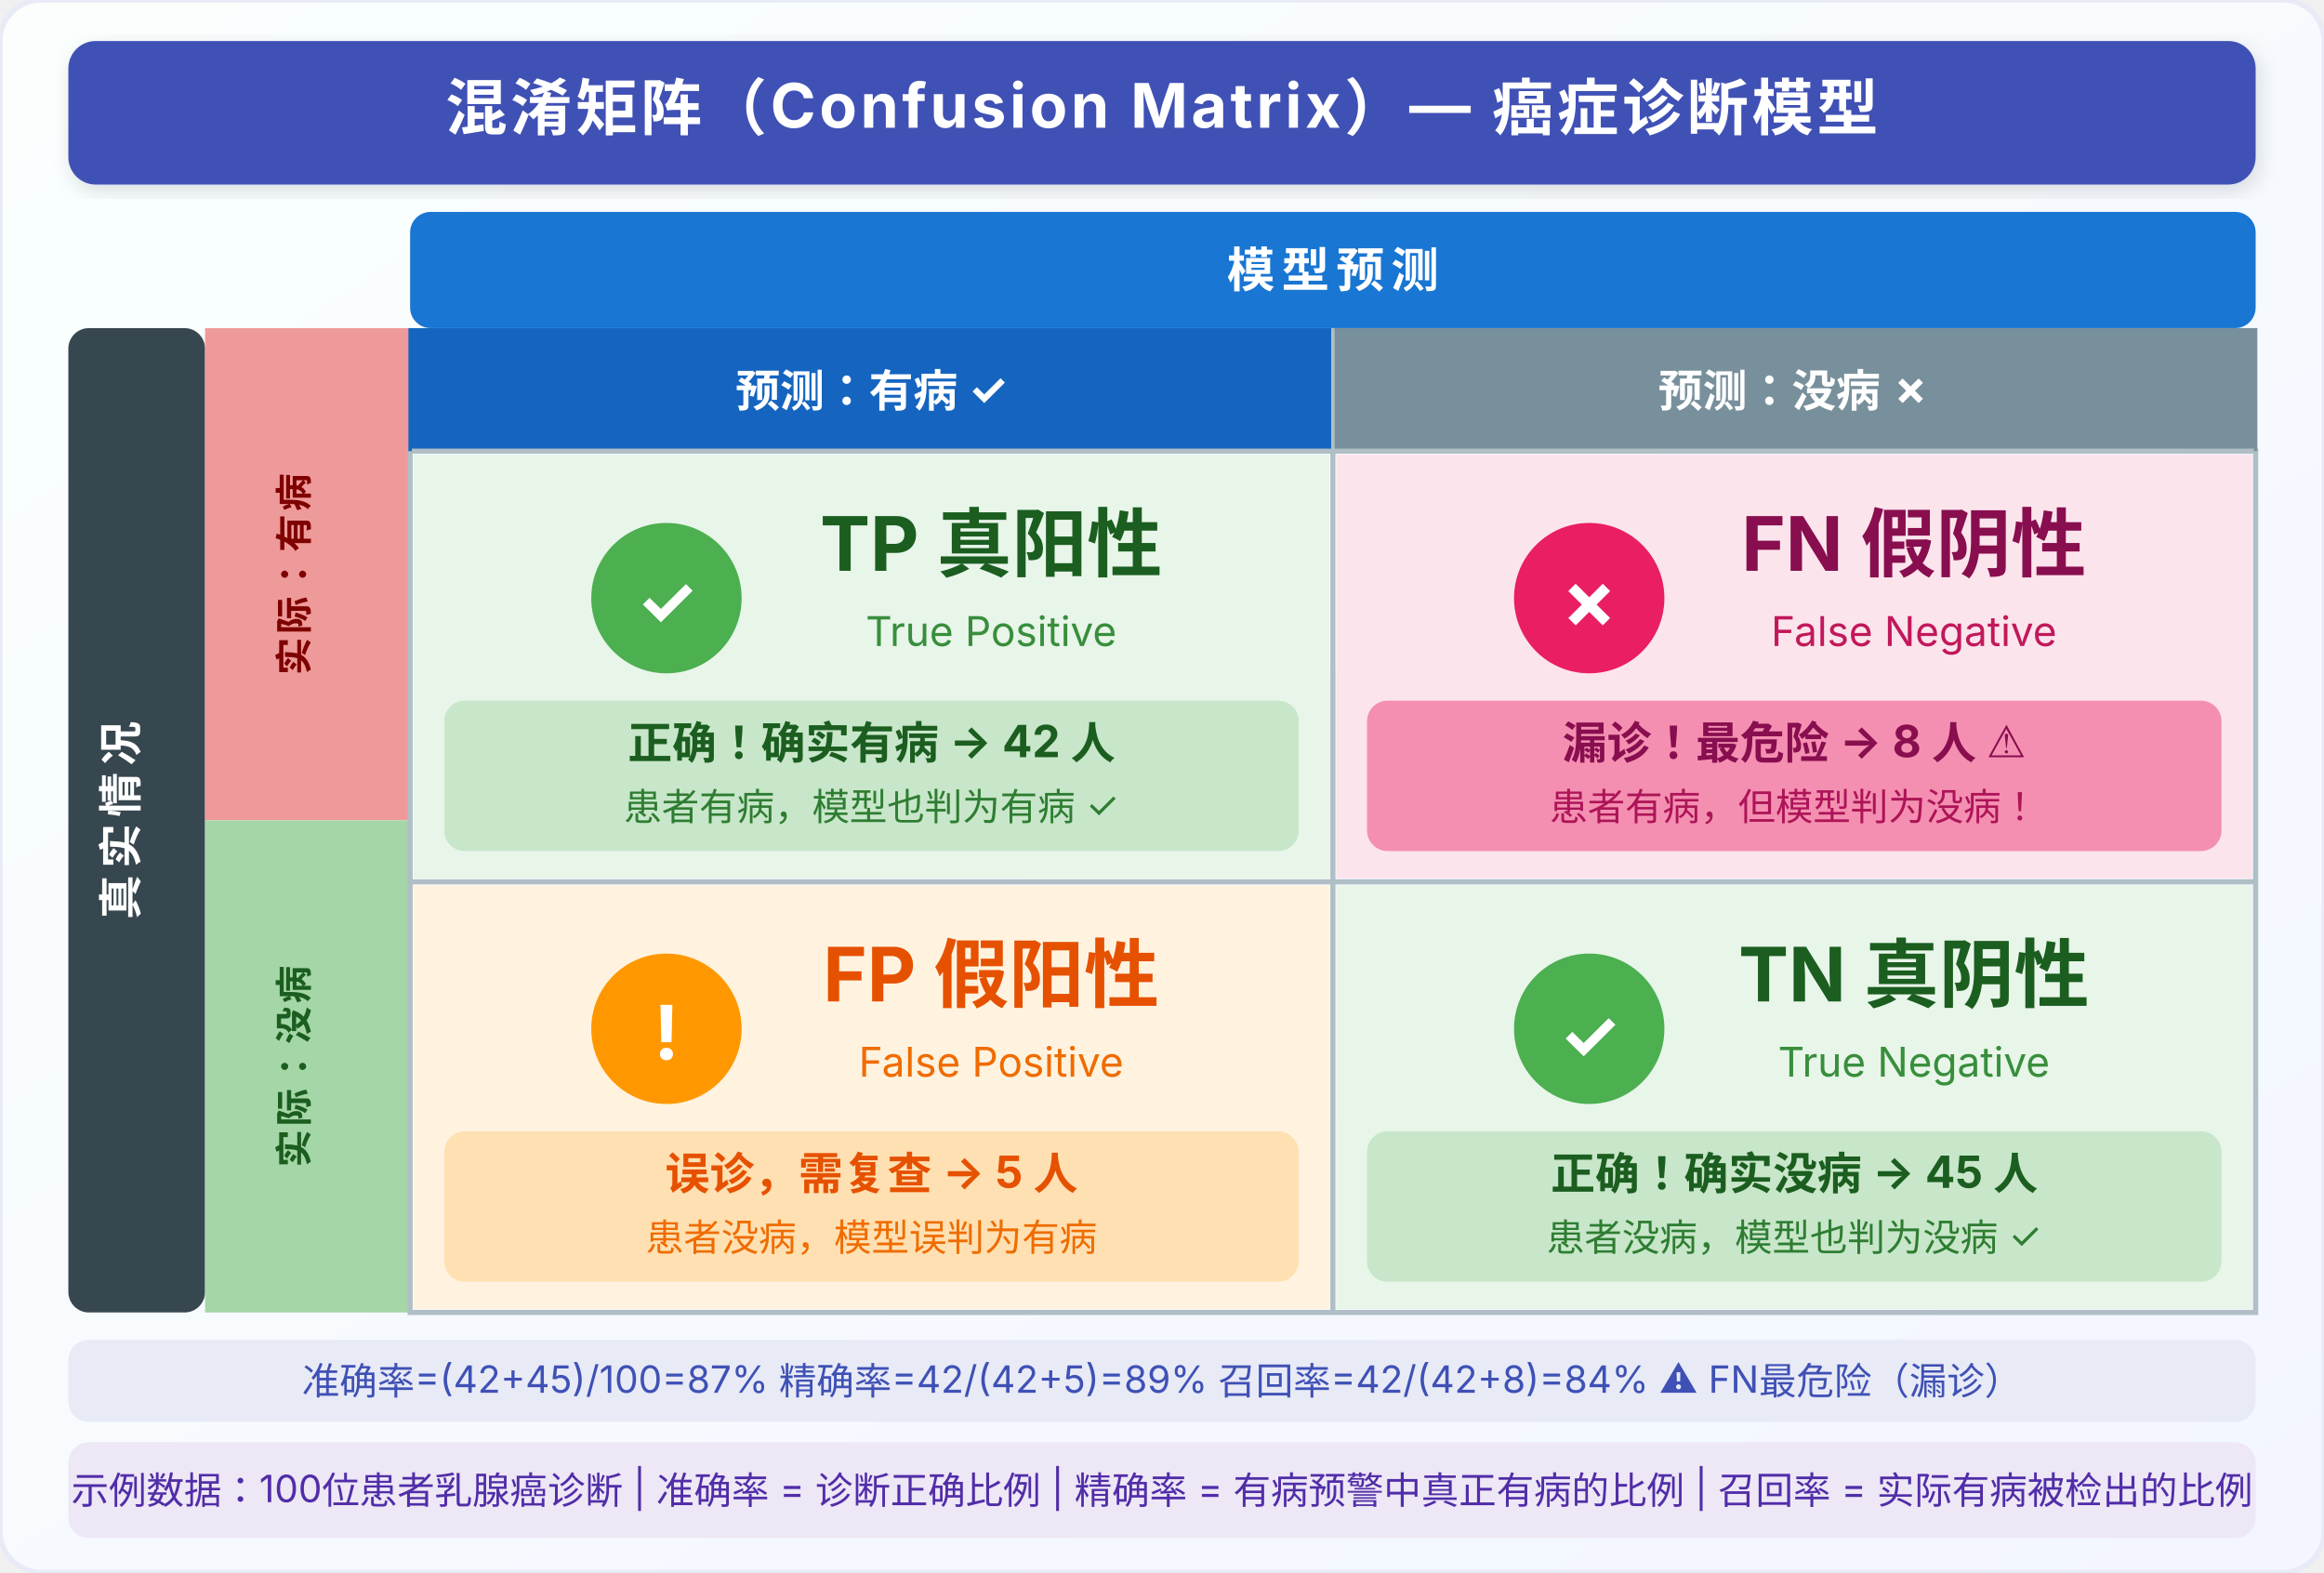
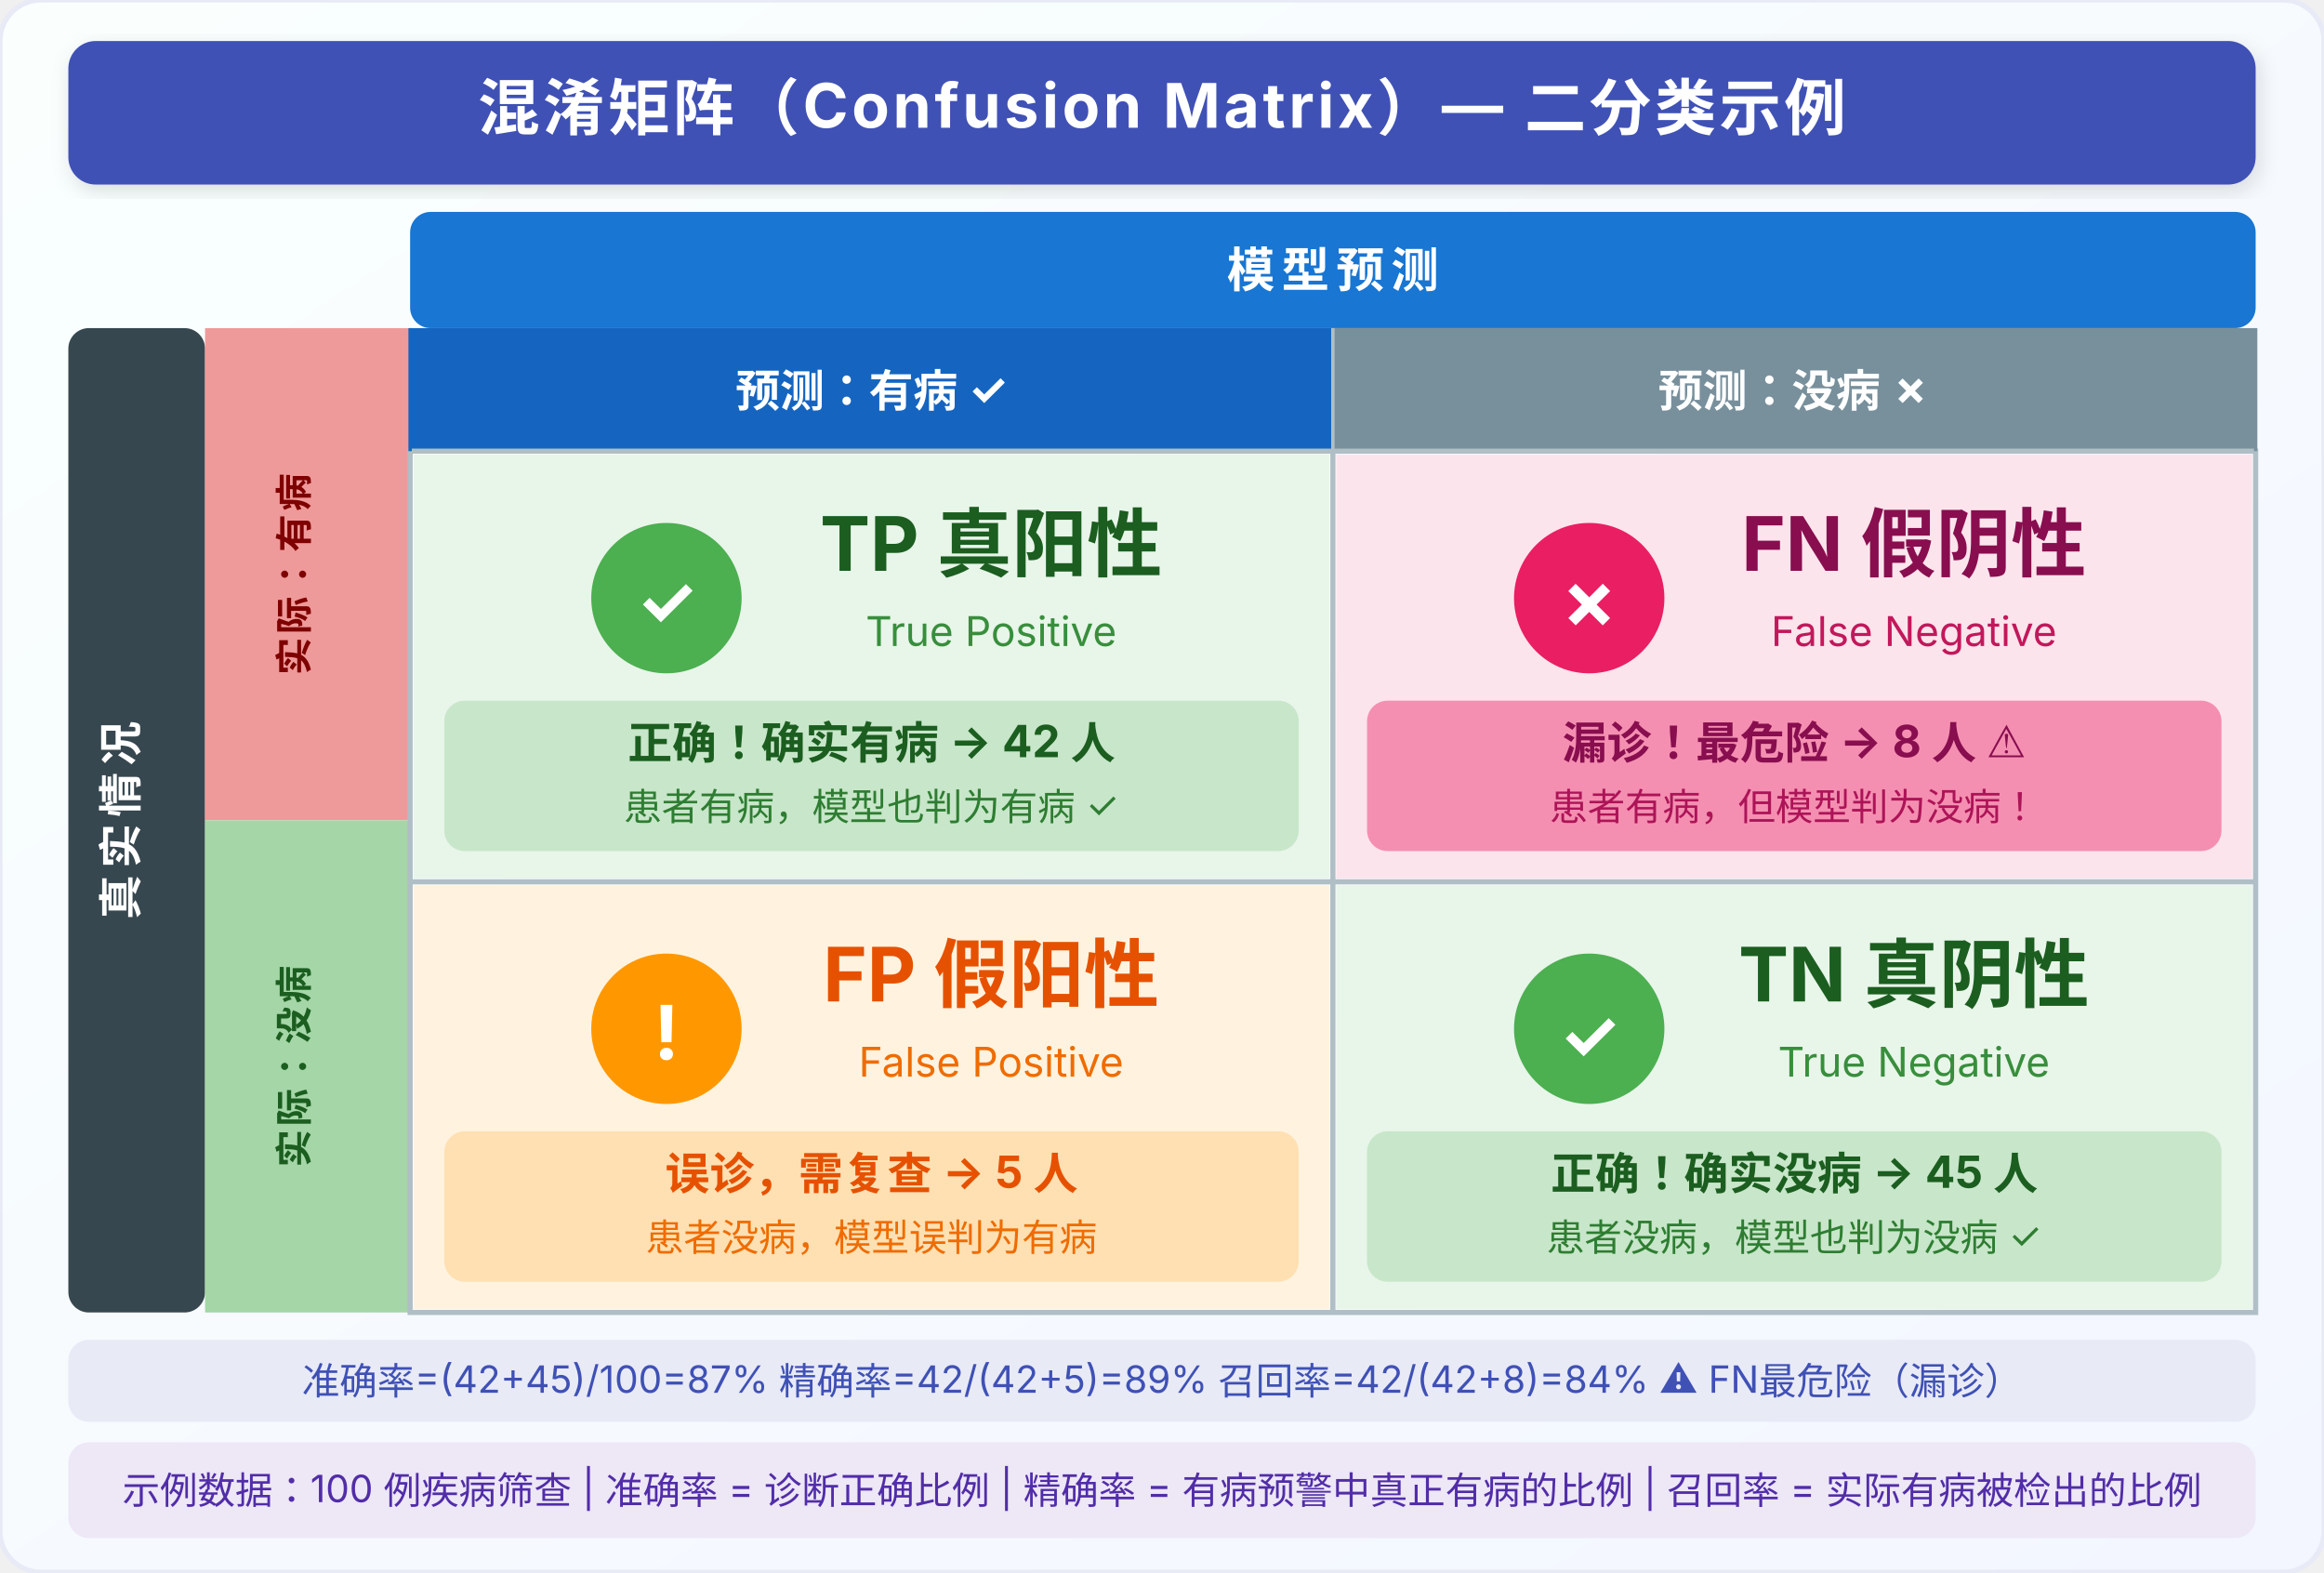
<svg xmlns="http://www.w3.org/2000/svg" width="680" height="460" font-family="system-ui, -apple-system, sans-serif">
  <defs>
    <linearGradient id="bgGrad" x1="0%" y1="0%" x2="100%" y2="100%">
      <stop offset="0%" style="stop-color:#fafffe;stop-opacity:1" />
      <stop offset="100%" style="stop-color:#f3f6ff;stop-opacity:1" />
    </linearGradient>
    <filter id="shadow">
      <feDropShadow dx="1" dy="2" stdDeviation="3" flood-color="#00000020" />
    </filter>
  </defs>
  <rect width="680" height="460" rx="12" fill="url(#bgGrad)" />
  <rect width="680" height="460" rx="12" fill="none" stroke="#E8EAF6" stroke-width="1.5" />
  <rect x="20" y="12" width="640" height="42" rx="8" fill="#3F51B5" filter="url(#shadow)" />
-   <text x="340" y="38" text-anchor="middle" font-size="18" font-weight="bold" fill="white" letter-spacing="1">混淆矩阵（Confusion Matrix）— 癌症诊断模型</text>
+   <text x="340" y="38" text-anchor="middle" font-size="18" font-weight="bold" fill="white" letter-spacing="1">混淆矩阵（Confusion Matrix）— 二分类示例</text>
  <rect x="120" y="62" width="540" height="34" rx="6" fill="#1976D2" />
  <text x="390" y="84" text-anchor="middle" font-size="14" font-weight="bold" fill="white" letter-spacing="2">模型预测</text>
  <rect x="120" y="96" width="270" height="36" rx="0" fill="#1565C0" />
  <text x="255" y="119" text-anchor="middle" font-size="13" font-weight="bold" fill="white">预测：有病 ✓</text>
  <rect x="390" y="96" width="270" height="36" rx="0" fill="#78909C" />
  <text x="525" y="119" text-anchor="middle" font-size="13" font-weight="bold" fill="white">预测：没病 ✗</text>
  <rect x="20" y="96" width="40" height="288" rx="6" fill="#37474F" />
  <text x="40" y="240" text-anchor="middle" font-size="13" font-weight="bold" fill="white" transform="rotate(-90, 40, 240)" letter-spacing="2">真实情况</text>
  <rect x="60" y="96" width="60" height="144" rx="0" fill="#EF9A9A" />
  <text x="90" y="168" text-anchor="middle" font-size="11" font-weight="bold" fill="#7F0000" transform="rotate(-90, 90, 168)" letter-spacing="1">实际：有病</text>
  <rect x="60" y="240" width="60" height="144" rx="0" fill="#A5D6A7" />
  <text x="90" y="312" text-anchor="middle" font-size="11" font-weight="bold" fill="#1B5E20" transform="rotate(-90, 90, 312)" letter-spacing="1">实际：没病</text>
  <rect x="120" y="132" width="540" height="252" rx="0" fill="none" stroke="#B0BEC5" stroke-width="1.5" />
  <line x1="390" y1="132" x2="390" y2="384" stroke="#B0BEC5" stroke-width="1.5" />
  <line x1="120" y1="258" x2="660" y2="258" stroke="#B0BEC5" stroke-width="1.5" />
  <line x1="120" y1="132" x2="120" y2="96" stroke="#1565C0" stroke-width="1" />
  <line x1="390" y1="132" x2="390" y2="96" stroke="#B0BEC5" stroke-width="1" />
  <line x1="660" y1="132" x2="660" y2="96" stroke="#78909C" stroke-width="1" />
  <rect x="121" y="133" width="268" height="124" rx="0" fill="#E8F5E9" />
  <circle cx="195" cy="175" r="22" fill="#4CAF50" />
  <text x="195" y="183" text-anchor="middle" font-size="20" fill="white" font-weight="bold">✓</text>
  <text x="290" y="167" text-anchor="middle" font-size="22" font-weight="bold" fill="#1B5E20">TP  真阳性</text>
  <text x="290" y="189" text-anchor="middle" font-size="12" fill="#388E3C">True Positive</text>
  <rect x="130" y="205" width="250" height="44" rx="6" fill="#C8E6C9" />
  <text x="255" y="222" text-anchor="middle" font-size="13" font-weight="bold" fill="#1B5E20">正确！确实有病 → 42 人</text>
  <text x="255" y="240" text-anchor="middle" font-size="11" fill="#2E7D32">患者有病，模型也判为有病 ✓</text>
  <rect x="391" y="133" width="268" height="124" rx="0" fill="#FCE4EC" />
  <circle cx="465" cy="175" r="22" fill="#E91E63" />
  <text x="465" y="184" text-anchor="middle" font-size="22" fill="white" font-weight="bold">✗</text>
  <text x="560" y="167" text-anchor="middle" font-size="22" font-weight="bold" fill="#880E4F">FN  假阴性</text>
  <text x="560" y="189" text-anchor="middle" font-size="12" fill="#C2185B">False Negative</text>
  <rect x="400" y="205" width="250" height="44" rx="6" fill="#F48FB1" />
  <text x="525" y="222" text-anchor="middle" font-size="13" font-weight="bold" fill="#880E4F">漏诊！最危险 → 8 人 ⚠️</text>
  <text x="525" y="240" text-anchor="middle" font-size="11" fill="#AD1457">患者有病，但模型判为没病！</text>
  <rect x="121" y="259" width="268" height="124" rx="0" fill="#FFF3E0" />
  <circle cx="195" cy="301" r="22" fill="#FF9800" />
  <text x="195" y="310" text-anchor="middle" font-size="22" fill="white" font-weight="bold">!</text>
  <text x="290" y="293" text-anchor="middle" font-size="22" font-weight="bold" fill="#E65100">FP  假阳性</text>
  <text x="290" y="315" text-anchor="middle" font-size="12" fill="#EF6C00">False Positive</text>
  <rect x="130" y="331" width="250" height="44" rx="6" fill="#FFE0B2" />
  <text x="255" y="348" text-anchor="middle" font-size="13" font-weight="bold" fill="#E65100">误诊，需复查 → 5 人</text>
  <text x="255" y="366" text-anchor="middle" font-size="11" fill="#EF6C00">患者没病，模型误判为有病</text>
  <rect x="391" y="259" width="268" height="124" rx="0" fill="#E8F5E9" />
  <circle cx="465" cy="301" r="22" fill="#4CAF50" />
  <text x="465" y="310" text-anchor="middle" font-size="20" fill="white" font-weight="bold">✓</text>
  <text x="560" y="293" text-anchor="middle" font-size="22" font-weight="bold" fill="#1B5E20">TN  真阴性</text>
  <text x="560" y="315" text-anchor="middle" font-size="12" fill="#388E3C">True Negative</text>
  <rect x="400" y="331" width="250" height="44" rx="6" fill="#C8E6C9" />
  <text x="525" y="348" text-anchor="middle" font-size="13" font-weight="bold" fill="#1B5E20">正确！确实没病 → 45 人</text>
  <text x="525" y="366" text-anchor="middle" font-size="11" fill="#2E7D32">患者没病，模型也判为没病 ✓</text>
  <rect x="20" y="392" width="640" height="24" rx="6" fill="#E8EAF6" />
  <text x="340" y="408" text-anchor="middle" font-size="11" fill="#3F51B5">准确率=(42+45)/100=87%   精确率=42/(42+5)=89%   召回率=42/(42+8)=84%   ⚠ FN最危险（漏诊）</text>
  <rect x="20" y="422" width="640" height="28" rx="6" fill="#EDE7F6" />
-   <text x="340" y="440" text-anchor="middle" font-size="11" fill="#512DA8">示例数据：100位患者乳腺癌诊断 | 准确率 = 诊断正确比例 | 精确率 = 有病预警中真正有病的比例 | 召回率 = 实际有病被检出的比例</text>
+   <text x="340" y="440" text-anchor="middle" font-size="11" fill="#512DA8">示例数据：100 例疾病筛查 | 准确率 = 诊断正确比例 | 精确率 = 有病预警中真正有病的比例 | 召回率 = 实际有病被检出的比例</text>
</svg>
